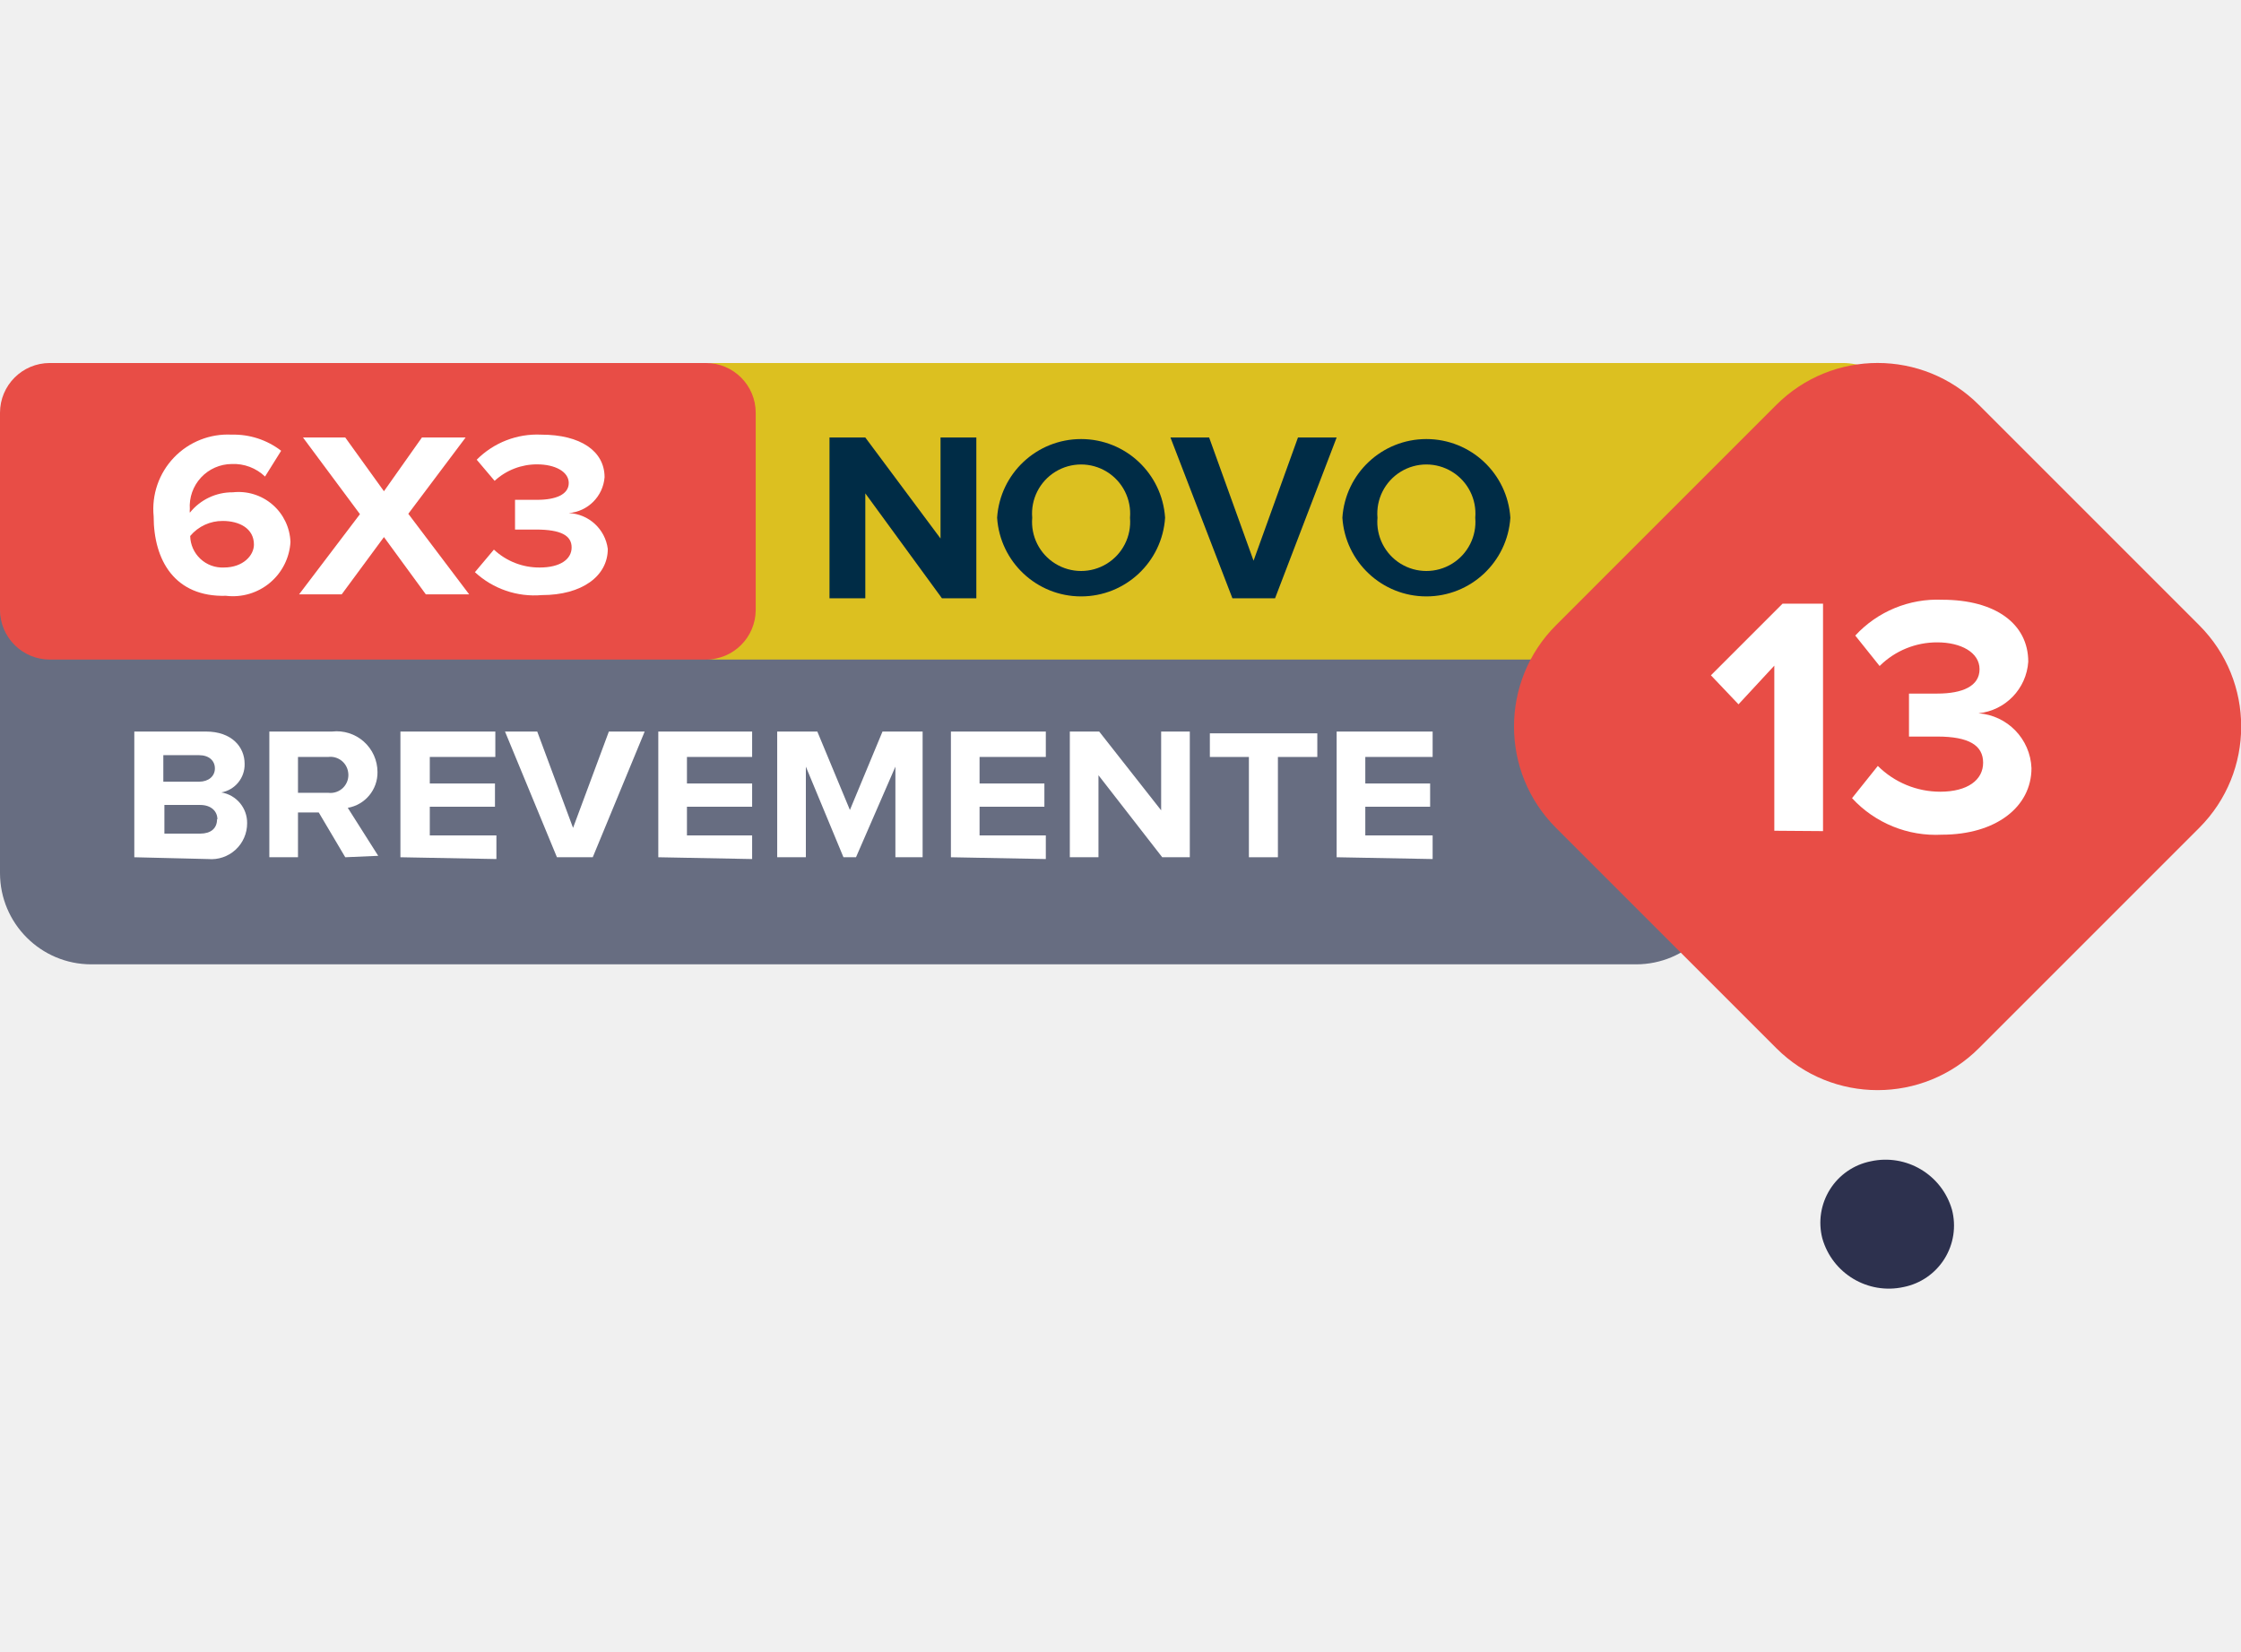
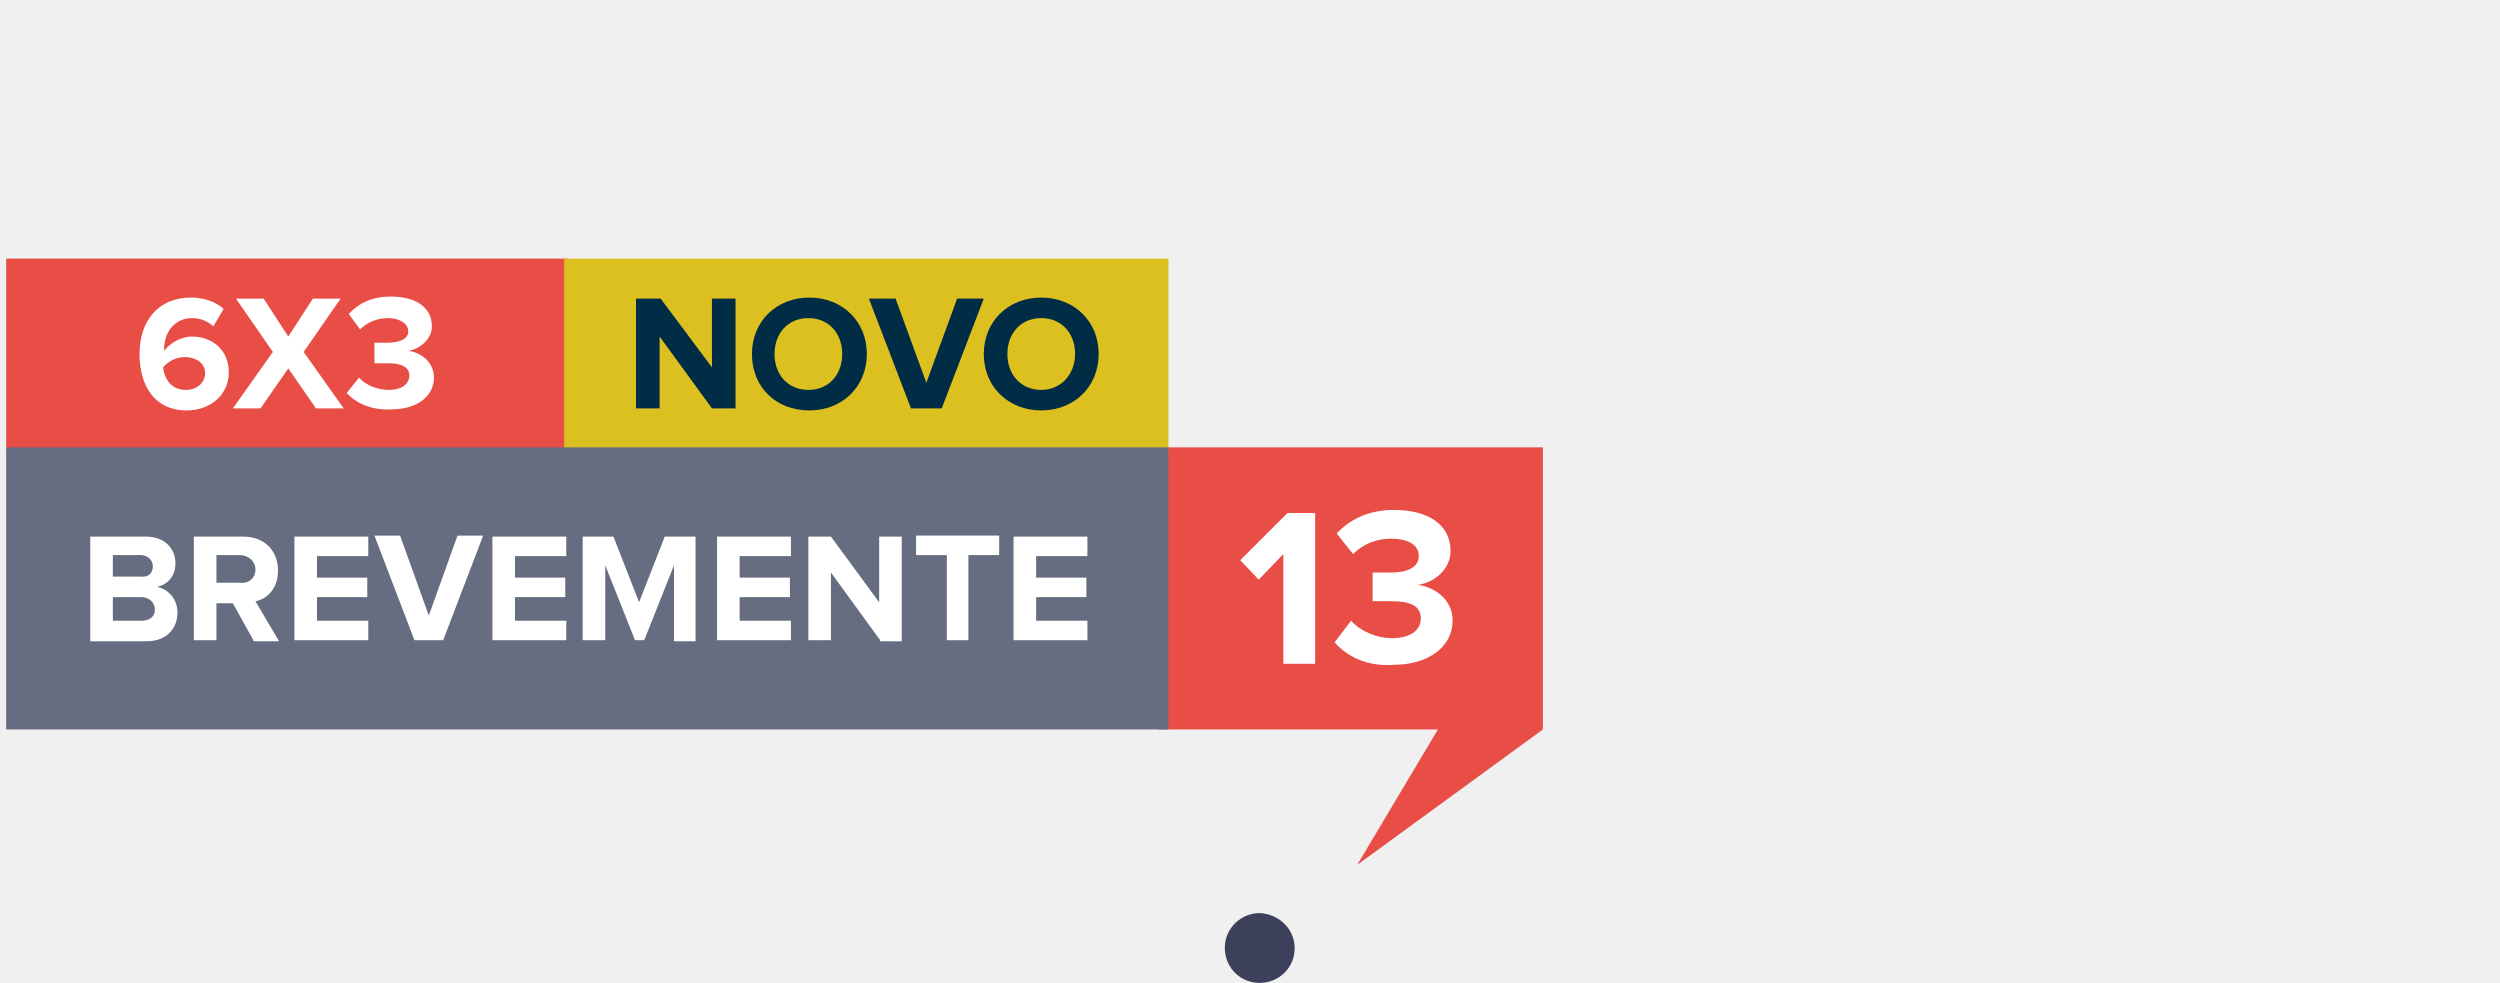
- <svg xmlns="http://www.w3.org/2000/svg" width="130" height="95.826" viewBox="0 0 62.57 25.85">
-   <defs>
-     <style>.cls-1{fill:none;}.cls-2{fill:#676d81;}.cls-3{fill:#fff;}.cls-4{fill:#dcc020;}.cls-5{fill:#002c46;}.cls-6{fill:#e84d46;}.cls-7{clip-path:url(#clip-path);}.cls-8{fill:#2d314e;}</style>
-     <clipPath id="clip-path">
-       <rect class="cls-1" x="4.05" y="1.64" width="13" height="5" />
-     </clipPath>
-   </defs>
-   <g id="Layer_2" data-name="Layer 2">
-     <g id="Layer_1-2" data-name="Layer 1">
-       <rect class="cls-2" y="4.55" width="48.23" height="12.24" rx="2.55" />
-       <path class="cls-3" d="M3.75,13.8V10.29h2c.72,0,1.08.43,1.08.9a.79.79,0,0,1-.65.8.86.86,0,0,1,.72.86,1,1,0,0,1-1.09,1ZM6,11.32c0-.22-.17-.37-.44-.37h-1v.74h1C5.82,11.69,6,11.54,6,11.32Zm.07,1.42c0-.22-.17-.4-.48-.4h-1v.8h1C5.88,13.14,6.06,13,6.06,12.74Z" />
-       <path class="cls-3" d="M9.64,13.8,8.9,12.55H8.32V13.8h-.8V10.29H9.27a1.14,1.14,0,0,1,1.27,1.13,1,1,0,0,1-.83,1l.85,1.34Zm.08-2.38A.5.5,0,0,0,9.16,11H8.32v1h.84A.5.5,0,0,0,9.72,11.42Z" />
-       <path class="cls-3" d="M11.18,13.8V10.29h2.65V11H12v.74h1.82v.65H12v.8h1.86v.66Z" />
-       <path class="cls-3" d="M15.55,13.8,14.1,10.29H15l1,2.69,1-2.69H18L16.55,13.8Z" />
-       <path class="cls-3" d="M18.38,13.8V10.29H21V11H19.18v.74H21v.65H19.18v.8H21v.66Z" />
-       <path class="cls-3" d="M25,13.8V11.27L23.9,13.8h-.35L22.5,11.27V13.8h-.8V10.29h1.12l.91,2.19.91-2.19h1.12V13.8Z" />
-       <path class="cls-3" d="M26.55,13.8V10.29H29.2V11H27.35v.74h1.81v.65H27.35v.8H29.2v.66Z" />
-       <path class="cls-3" d="M32.45,13.8l-1.78-2.29V13.8h-.8V10.29h.82l1.73,2.2v-2.2h.8V13.8Z" />
-       <path class="cls-3" d="M34.87,13.8V11H33.78v-.66h3V11H35.68V13.8Z" />
-       <path class="cls-3" d="M37.32,13.8V10.29H40V11H38.12v.74h1.81v.65H38.12v.8H40v.66Z" />
-       <rect class="cls-4" x="18.23" width="35" height="8.28" rx="1.78" />
-       <path class="cls-5" d="M26.3,6.57,24.16,3.64V6.57h-1V2.08h1L26.26,4.9V2.08h1V6.57Z" />
-       <path class="cls-5" d="M27.84,4.32a2.35,2.35,0,0,1,4.69,0,2.35,2.35,0,0,1-4.69,0Zm3.71,0a1.37,1.37,0,1,0-2.73,0,1.37,1.37,0,1,0,2.73,0Z" />
-       <path class="cls-5" d="M34.41,6.57,32.68,2.08h1.08L35,5.52l1.24-3.44h1.08L35.6,6.57Z" />
-       <path class="cls-5" d="M37.48,4.32a2.35,2.35,0,0,1,4.69,0,2.35,2.35,0,0,1-4.69,0Zm3.71,0a1.37,1.37,0,1,0-2.73,0,1.37,1.37,0,1,0,2.73,0Z" />
-       <rect class="cls-6" width="21.1" height="8.28" rx="1.39" />
-       <g class="cls-7">
-         <path class="cls-3" d="M4.29,4.28A2.08,2.08,0,0,1,6.47,2a2.17,2.17,0,0,1,1.38.45l-.45.72a1.26,1.26,0,0,0-.93-.35A1.18,1.18,0,0,0,5.3,4.08a.34.34,0,0,0,0,.1,1.52,1.52,0,0,1,1.2-.57A1.45,1.45,0,0,1,8.11,5a1.61,1.61,0,0,1-1.8,1.5C4.88,6.54,4.29,5.51,4.29,4.28Zm2.8.79c0-.46-.42-.66-.87-.66a1.17,1.17,0,0,0-.91.42.9.9,0,0,0,.94.88C6.79,5.71,7.09,5.37,7.09,5.07Z" />
-         <path class="cls-3" d="M11.89,6.46l-1.17-1.6L9.54,6.46H8.35l1.7-2.24L8.46,2.08H9.64l1.08,1.5,1.06-1.5H13l-1.6,2.13,1.7,2.25Z" />
-         <path class="cls-3" d="M13.26,5.84l.53-.63a1.85,1.85,0,0,0,1.28.5c.57,0,.89-.23.89-.56s-.29-.5-1-.5h-.58V3.82H15c.52,0,.88-.15.88-.47s-.39-.52-.88-.52a1.74,1.74,0,0,0-1.19.46l-.5-.59A2.38,2.38,0,0,1,15.11,2c1.1,0,1.77.46,1.77,1.19a1.09,1.09,0,0,1-1,1,1.15,1.15,0,0,1,1.09,1c0,.76-.72,1.29-1.84,1.29A2.44,2.44,0,0,1,13.26,5.84Z" />
+ <svg xmlns="http://www.w3.org/2000/svg" version="1.1" id="Layer_1" width="243.725" height="95.826" x="0px" y="0px" viewBox="0 0 243.7 95.8" style="enable-background:new 0 0 243.7 95.8;" xml:space="preserve">
+   <style type="text/css">
+ 	.st0{opacity:0.92;fill:#2D314E;enable-background:new    ;}
+ 	.st1{fill:none;}
+ 	.st2{fill:#FFFFFF;}
+ 	.st3{fill:#E84D46;}
+ 	.st4{fill:#DCC020;}
+ 	.st5{fill:#002C46;}
+ 	.st6{fill:#676D81;}
+ </style>
+   <g id="xenon_1" transform="translate(-200.275 -451.873)">
+     <g id="_24_julho_novo" transform="translate(200.275 451.873)">
+       <path id="Path_11" class="st0" d="M126.2,92.6c-0.1,1.9-1.7,3.3-3.6,3.2c-1.9-0.1-3.3-1.7-3.2-3.6c0.1-1.8,1.6-3.2,3.4-3.2    C124.8,89.1,126.3,90.7,126.2,92.6z" />
+     </g>
+     <rect id="Rectangle_43" x="348" y="487" class="st1" width="96" height="26" />
+   </g>
+   <g>
+     <path class="st2" d="M125.8,61.6V50.9l-2.4,2.5l-1.8-1.9l4.6-4.6h2.7v14.7C128.9,61.6,125.8,61.6,125.8,61.6z" />
+     <path class="st2" d="M131.4,61.6v-2.5c6-4.4,7.8-5.9,7.8-7.7c0-1.3-1.2-1.9-2.4-1.9c-1.7,0-2.9,0.7-3.9,1.7l-1.8-2.1   c1.4-1.7,3.6-2.4,5.7-2.4c3.1,0,5.6,1.8,5.6,4.7c0,2.5-2.1,4.7-5.9,7.5h6v2.8h-11.1V61.6z" />
+   </g>
+   <g>
+     <rect x="112.9" y="43.6" class="st3" width="37.5" height="27.5" />
+     <g>
+       <rect x="0.6" y="25.2" class="st3" width="54.8" height="18.6" />
+     </g>
+     <g>
+       <path class="st2" d="M125.1,64.7V54l-2.4,2.5l-1.8-1.9l4.6-4.6h2.7v14.7H125.1z" />
+       <path class="st2" d="M130.1,62.6l1.6-2.1c1,1.1,2.6,1.7,4,1.7c1.8,0,2.8-0.8,2.8-1.9c0-1.2-0.9-1.7-2.9-1.7c-0.6,0-1.6,0-1.8,0    v-2.8c0.3,0,1.3,0,1.8,0c1.6,0,2.7-0.5,2.7-1.6c0-1.2-1.2-1.7-2.7-1.7c-1.4,0-2.7,0.5-3.7,1.5l-1.6-2c1.2-1.3,3-2.3,5.6-2.3    c3.4,0,5.5,1.5,5.5,4c0,1.8-1.6,3.1-3.2,3.3c1.5,0.2,3.4,1.3,3.4,3.5c0,2.5-2.3,4.3-5.8,4.3C133.2,65,131.2,63.9,130.1,62.6z" />
+     </g>
+     <g>
+       <path class="st2" d="M13.6,34.5c0-3.2,1.8-5.5,5-5.5c1.3,0,2.4,0.4,3.2,1.1l-1,1.7c-0.6-0.5-1.2-0.8-2.1-0.8c-1.6,0-2.7,1.3-2.7,3    c0,0.1,0,0.1,0,0.2c0.5-0.7,1.6-1.4,2.7-1.4c1.9,0,3.6,1.2,3.6,3.5c0,2.1-1.7,3.7-4.1,3.7C15,40,13.6,37.5,13.6,34.5z M20,36.4    c0-1.1-1-1.6-2-1.6c-0.8,0-1.6,0.4-2.1,1c0.1,1,0.7,2.2,2.2,2.2C19.4,38,20,37.1,20,36.4z" />
+       <path class="st2" d="M30.8,39.8l-2.7-3.9l-2.7,3.9h-2.7l3.9-5.5L23,29.1h2.7l2.4,3.7l2.4-3.7h2.7l-3.6,5.2l3.9,5.5H30.8z" />
+       <path class="st2" d="M33.8,38.3l1.2-1.5c0.7,0.8,1.9,1.2,2.9,1.2c1.3,0,2-0.6,2-1.4s-0.7-1.2-2.1-1.2c-0.4,0-1.2,0-1.3,0v-2    c0.2,0,0.9,0,1.3,0c1.2,0,2-0.4,2-1.1c0-0.8-0.9-1.3-2-1.3c-1,0-2,0.4-2.7,1.1L34,30.6c0.9-1,2.2-1.7,4.1-1.7c2.5,0,4,1.1,4,2.9    c0,1.3-1.2,2.2-2.3,2.4c1.1,0.1,2.5,1,2.5,2.6c0,1.8-1.6,3.1-4.2,3.1C36.1,40,34.6,39.2,33.8,38.3z" />
+     </g>
+     <g>
+       <g>
+         <rect x="55" y="25.2" class="st4" width="58.9" height="18.6" />
      </g>
-       <rect class="cls-6" x="44.07" y="1.8" width="16.7" height="16.7" rx="4" transform="translate(8.18 40.04) rotate(-45)" />
-       <path class="cls-3" d="M49.54,13.06V8.45l-1,1.08-.77-.81,2-2H50.9v6.35Z" />
-       <path class="cls-3" d="M51.71,12.15l.72-.9a2.47,2.47,0,0,0,1.74.72c.77,0,1.2-.33,1.2-.81s-.39-.73-1.28-.73l-.79,0V9.23h.79c.71,0,1.18-.21,1.18-.68s-.52-.75-1.18-.75a2.27,2.27,0,0,0-1.61.66l-.68-.85a3.12,3.12,0,0,1,2.43-1c1.48,0,2.4.67,2.4,1.73a1.55,1.55,0,0,1-1.39,1.44,1.6,1.6,0,0,1,1.48,1.53c0,1.09-1,1.86-2.5,1.86A3.18,3.18,0,0,1,51.71,12.15Z" />
-       <path class="cls-8" d="M50.88,24.44a1.75,1.75,0,0,1,1.35-2.15,1.93,1.93,0,0,1,2.27,1.35,1.75,1.75,0,0,1-1.35,2.16,1.93,1.93,0,0,1-2.27-1.36" />
+       <g>
+         <path class="st5" d="M69.4,39.8l-5.1-7v7H62V29.1h2.4l5,6.7v-6.7h2.3v10.7H69.4z" />
+         <path class="st5" d="M73.3,34.5c0-3.2,2.4-5.5,5.6-5.5c3.2,0,5.6,2.3,5.6,5.5S82.1,40,78.9,40C75.6,40,73.3,37.7,73.3,34.5z      M82.1,34.5c0-2-1.3-3.5-3.3-3.5s-3.3,1.5-3.3,3.5s1.3,3.5,3.3,3.5C80.9,38,82.1,36.4,82.1,34.5z" />
+         <path class="st5" d="M88.8,39.8l-4.1-10.7h2.6l3,8.2l3-8.2h2.6l-4.1,10.7H88.8z" />
+         <path class="st5" d="M95.9,34.5c0-3.2,2.4-5.5,5.6-5.5c3.2,0,5.6,2.3,5.6,5.5s-2.4,5.5-5.6,5.5C98.3,40,95.9,37.7,95.9,34.5z      M104.8,34.5c0-2-1.3-3.5-3.3-3.5c-2,0-3.3,1.5-3.3,3.5s1.3,3.5,3.3,3.5C103.5,38,104.8,36.4,104.8,34.5z" />
+       </g>
+     </g>
+     <g>
+       <rect x="0.6" y="43.6" class="st6" width="113.3" height="27.5" />
+       <path class="st2" d="M8.8,62.4V52.3h5.4c1.9,0,2.9,1.2,2.9,2.6c0,1.3-0.8,2.1-1.8,2.3c1.1,0.2,2,1.2,2,2.5c0,1.5-1,2.8-3,2.8H8.8    V62.4z M14.9,55.2c0-0.6-0.5-1.1-1.2-1.1H11v2.1h2.7C14.4,56.3,14.9,55.9,14.9,55.2z M15.1,59.4c0-0.6-0.5-1.2-1.3-1.2H11v2.3h2.8    C14.6,60.5,15.1,60.1,15.1,59.4z" />
+       <path class="st2" d="M24.7,62.4l-2-3.6h-1.6v3.6h-2.2V52.3h4.8c2.1,0,3.4,1.4,3.4,3.3c0,1.8-1.1,2.8-2.2,3l2.3,3.9h-2.5V62.4z     M24.9,55.5c0-0.8-0.7-1.4-1.5-1.4h-2.3v2.7h2.3C24.2,56.9,24.9,56.4,24.9,55.5z" />
+       <path class="st2" d="M28.7,62.4V52.3h7.2v1.9h-5v2.1h4.9v1.9h-4.9v2.3h5v1.9H28.7z" />
+       <path class="st2" d="M40.4,62.4l-3.9-10.2H39l2.8,7.8l2.8-7.8h2.5l-3.9,10.2H40.4z" />
+       <path class="st2" d="M48,62.4V52.3h7.2v1.9h-5v2.1h4.9v1.9h-4.9v2.3h5v1.9H48z" />
+       <path class="st2" d="M65.7,62.4v-7.3l-2.9,7.3h-0.9L59,55.1v7.3h-2.2V52.3h3l2.5,6.4l2.5-6.4h3v10.2h-2.1V62.4z" />
+       <path class="st2" d="M69.9,62.4V52.3h7.2v1.9h-5v2.1H77v1.9h-4.9v2.3h5v1.9H69.9z" />
+       <path class="st2" d="M85.8,62.4L81,55.8v6.6h-2.2V52.3H81l4.7,6.4v-6.4h2.2v10.2h-2.1V62.4z" />
+       <path class="st2" d="M92.3,62.4v-8.3h-3v-1.9h8.1v1.9h-3v8.3H92.3z" />
+       <path class="st2" d="M98.8,62.4V52.3h7.2v1.9h-5v2.1h4.9v1.9H101v2.3h5v1.9H98.8z" />
    </g>
  </g>
+   <polygon class="st3" points="150.4,71.1 132.3,84.3 141.6,68.7 " />
</svg>
